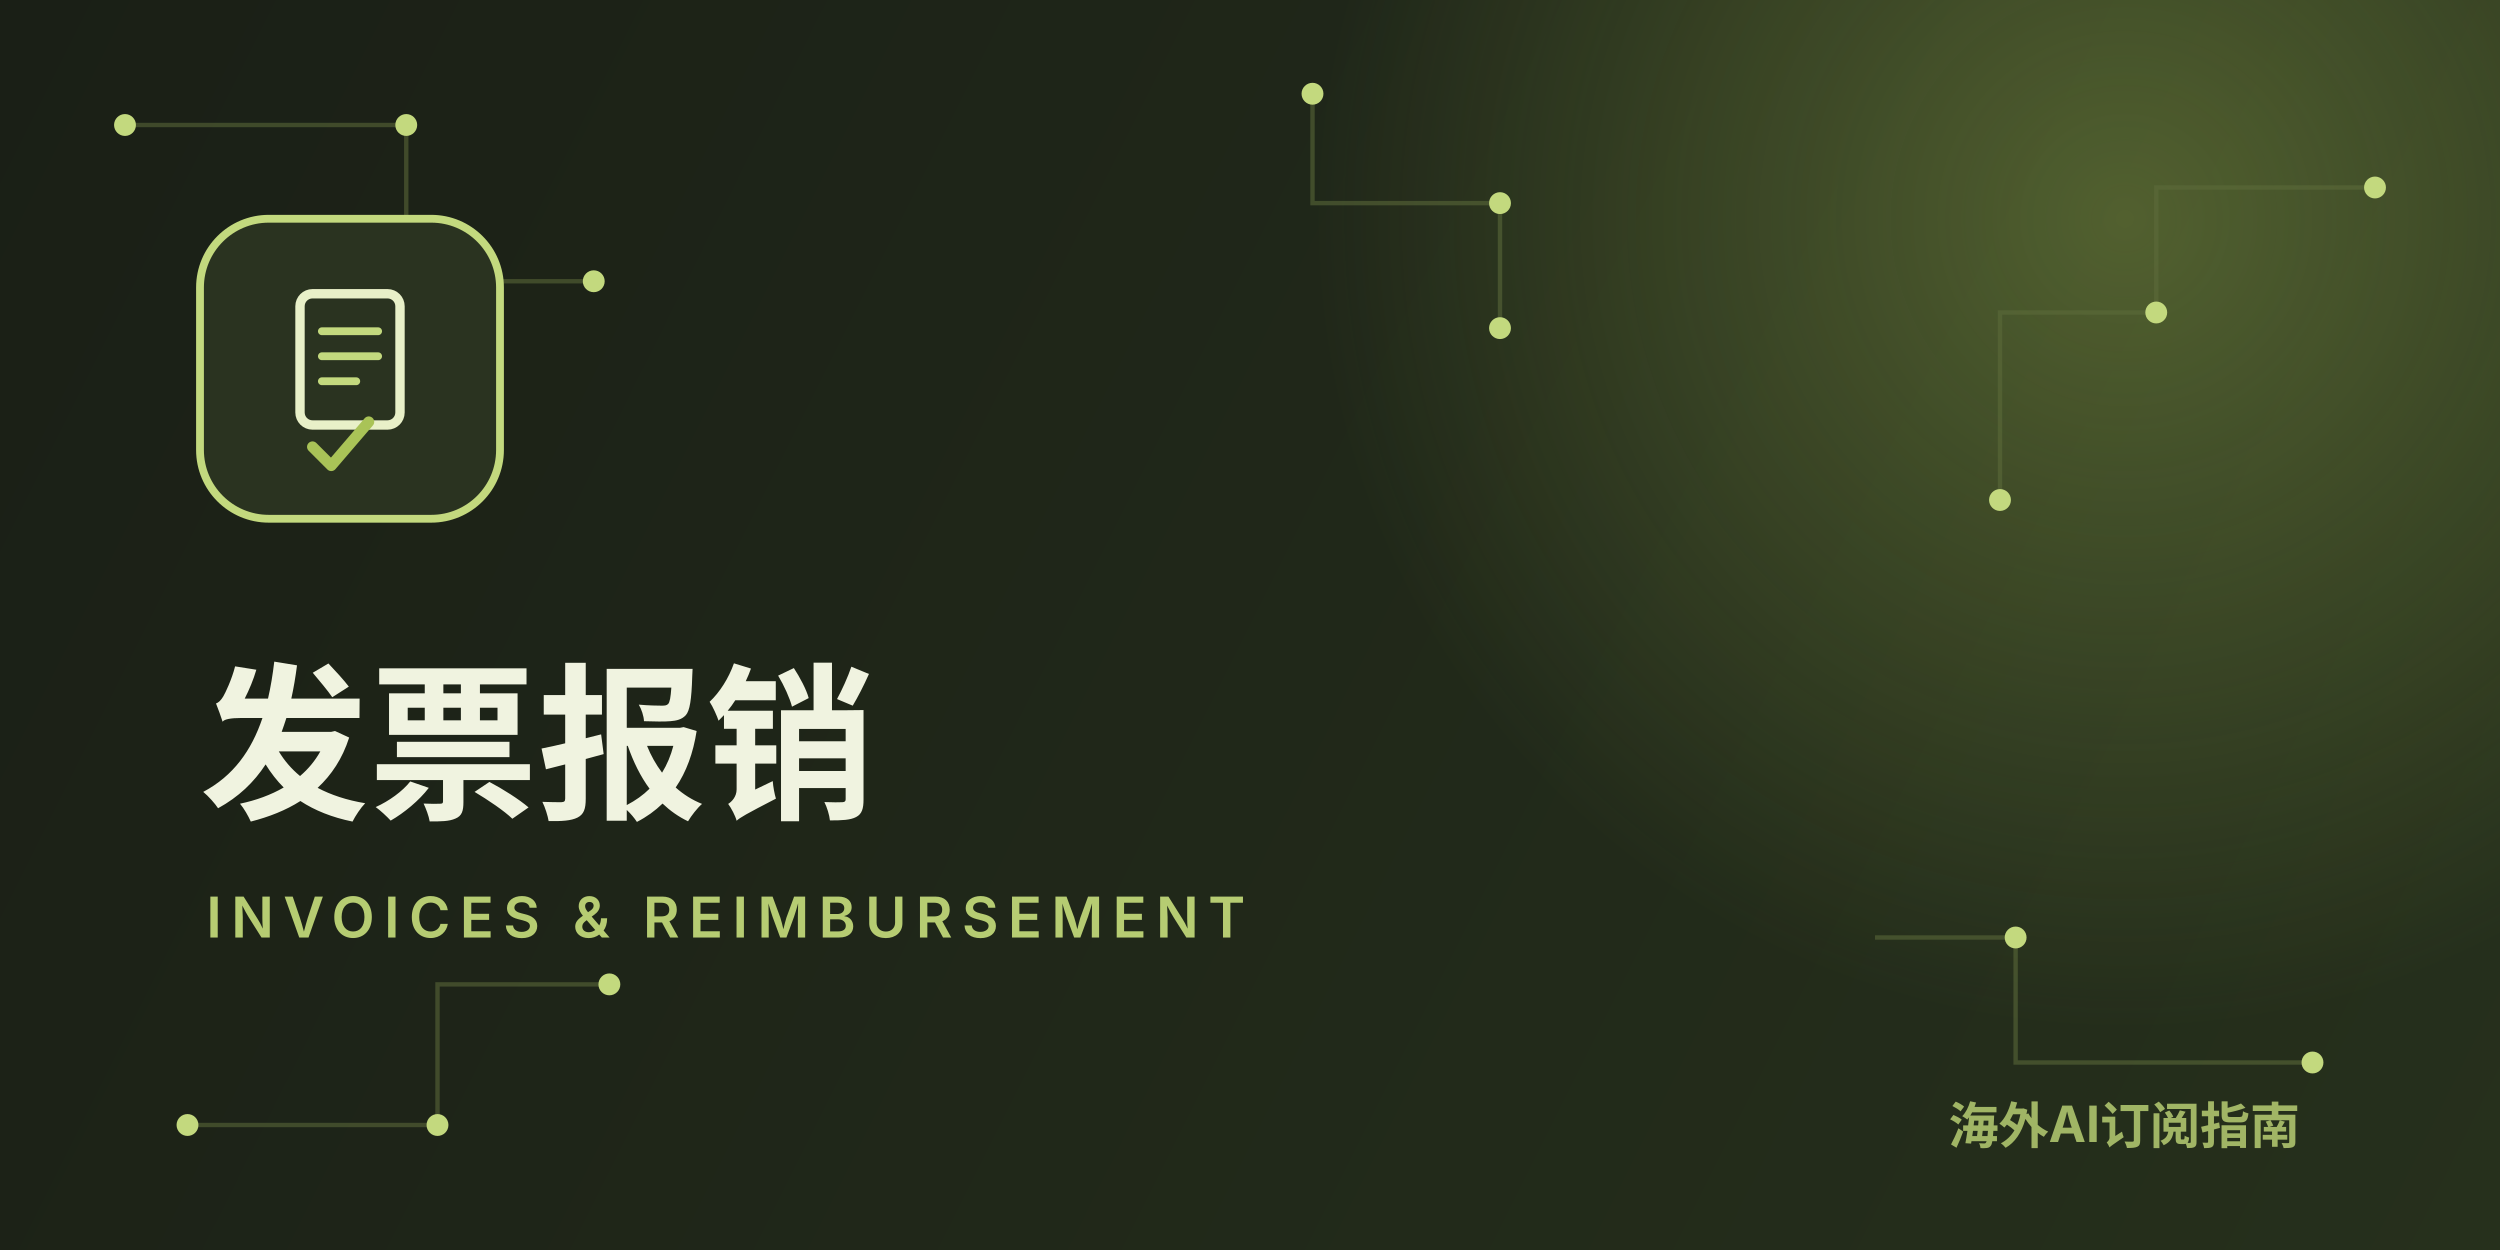
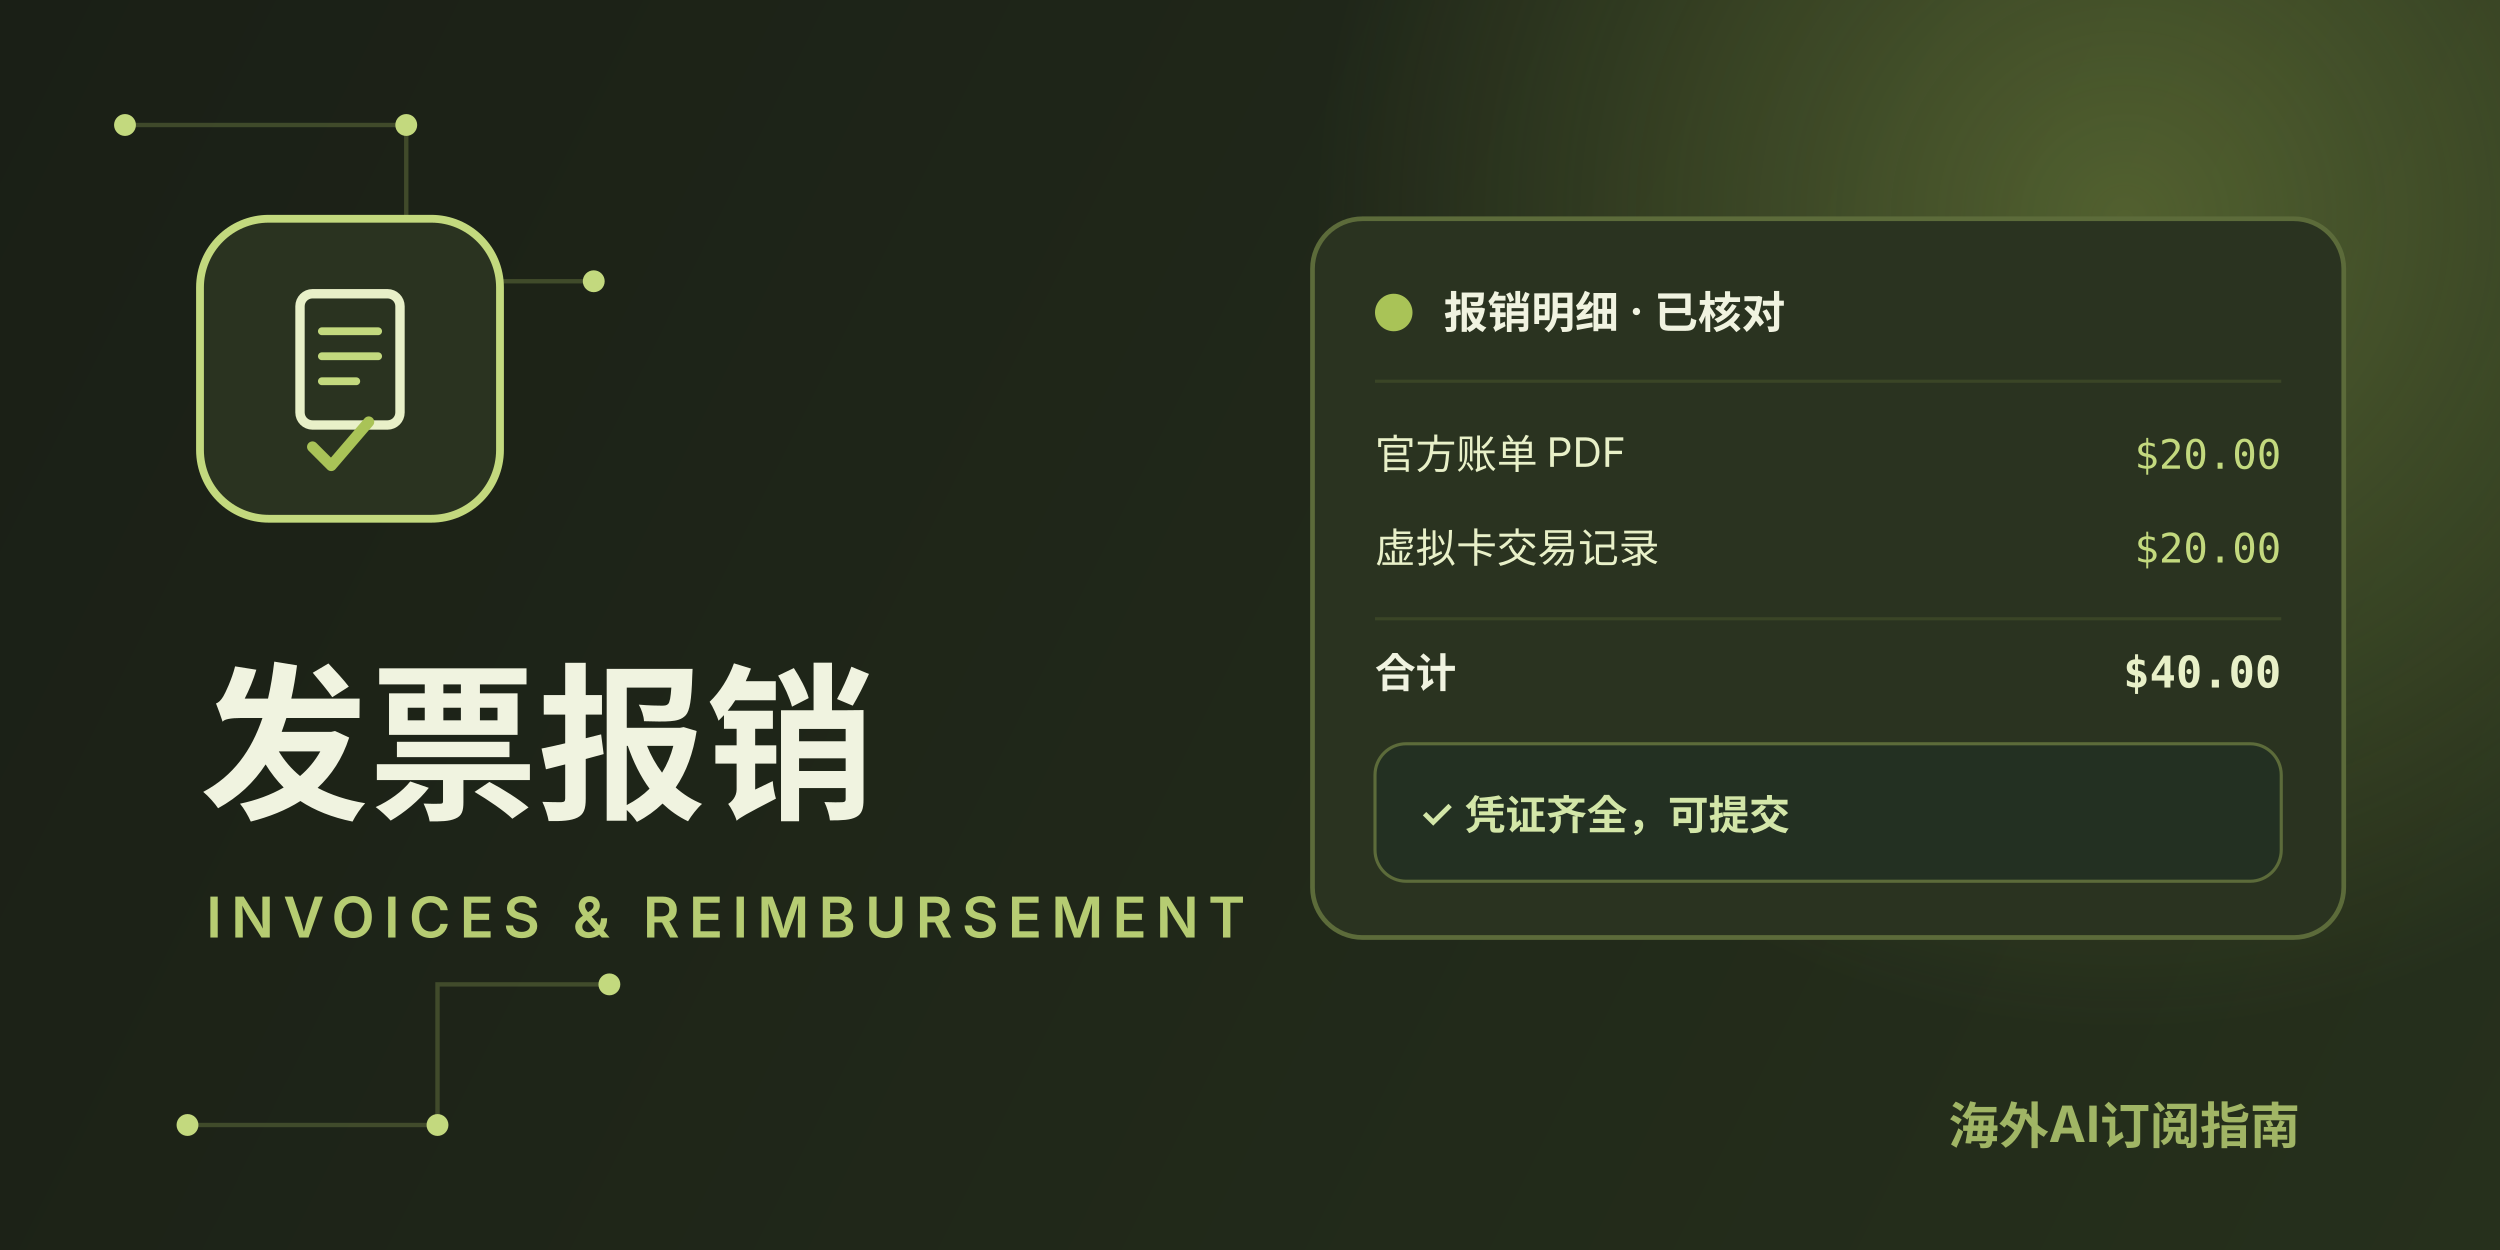
<svg xmlns="http://www.w3.org/2000/svg" viewBox="0 0 800 400" role="img" aria-label="海外AI订阅发票与企业报销指南封面图">
  <defs>
    <linearGradient id="bgGrad3" x1="0" y1="0" x2="800" y2="400" gradientUnits="userSpaceOnUse">
      <stop offset="0" stop-color="#1a1f16" />
      <stop offset="1" stop-color="#26301c" />
    </linearGradient>
    <radialGradient id="glow3" cx="680" cy="70" r="260" gradientUnits="userSpaceOnUse">
      <stop offset="0" stop-color="#a9c357" stop-opacity="0.35" />
      <stop offset="1" stop-color="#a9c357" stop-opacity="0" />
    </radialGradient>
  </defs>
  <rect width="800" height="400" fill="url(#bgGrad3)" />
  <rect width="800" height="400" fill="url(#glow3)" />
  <g stroke="#5c6b3a" stroke-width="1.4" opacity="0.55" fill="none">
    <path d="M40 40 h90 v50 h60" />
-     <path d="M760 60 h-70 v40 h-50 v60" />
    <path d="M60 360 h80 v-45 h55" />
-     <path d="M740 340 h-95 v-40 h-45" />
-     <path d="M420 30 v35 h60 v40" />
  </g>
  <g fill="#c3d97e">
    <circle cx="40" cy="40" r="3.5" />
    <circle cx="130" cy="40" r="3.5" />
    <circle cx="190" cy="90" r="3.5" />
-     <circle cx="760" cy="60" r="3.5" />
-     <circle cx="690" cy="100" r="3.5" />
-     <circle cx="640" cy="160" r="3.5" />
    <circle cx="60" cy="360" r="3.5" />
    <circle cx="140" cy="360" r="3.5" />
    <circle cx="195" cy="315" r="3.5" />
-     <circle cx="740" cy="340" r="3.5" />
-     <circle cx="645" cy="300" r="3.5" />
-     <circle cx="420" cy="30" r="3.5" />
-     <circle cx="480" cy="65" r="3.5" />
-     <circle cx="480" cy="105" r="3.5" />
  </g>
  <rect x="64" y="70" width="96" height="96" rx="22" fill="#2a3320" stroke="#c3d97e" stroke-width="2.5" />
  <rect x="96" y="94" width="32" height="42" rx="4" fill="none" stroke="#e8f0c8" stroke-width="3" />
  <path d="M103 106 h18 M103 114 h18 M103 122 h11" stroke="#c3d97e" stroke-width="2.5" stroke-linecap="round" />
  <path d="M100 143 l6 6 l12 -14" fill="none" stroke="#a9c357" stroke-width="3.5" stroke-linecap="round" stroke-linejoin="round" />
  <text x="64" y="258" font-family="-apple-system, 'Segoe UI', 'PingFang SC', 'Microsoft YaHei', sans-serif" font-size="54" font-weight="700" fill="#f0f3e0">发票报销</text>
  <text x="66" y="300" font-family="-apple-system, 'Segoe UI', 'PingFang SC', 'Microsoft YaHei', sans-serif" font-size="18" font-weight="600" letter-spacing="3" fill="#b6cc72">INVOICES &amp; REIMBURSEMENT</text>
  <text x="736" y="366" text-anchor="end" font-family="-apple-system, 'Segoe UI', 'PingFang SC', 'Microsoft YaHei', sans-serif" font-size="16" font-weight="700" fill="#b6cc72" opacity="0.85">海外AI订阅指南</text>
+   <rect x="420" y="70" width="330" height="230" rx="16" fill="#2a3320" stroke="#5c6b3a" stroke-width="1.5" />
+   <circle cx="446" cy="100" r="6" fill="#a9c357" />
+   <text x="462" y="105" font-family="-apple-system, 'Segoe UI', 'PingFang SC', 'Microsoft YaHei', sans-serif" font-size="14" font-weight="700" fill="#f0f3e0">报销明细 · 已核对</text>
+   <line x1="440" y1="122" x2="730" y2="122" stroke="#3a4526" stroke-width="1" />
+   <text x="440" y="150" font-family="-apple-system, 'Segoe UI', 'PingFang SC', 'Microsoft YaHei', sans-serif" font-size="13" fill="#e8f0c8">官方账单 PDF</text>
+   <text x="730" y="150" text-anchor="end" font-family="'SFMono-Regular', Consolas, monospace" font-size="13" fill="#c3d97e">$20.00</text>
+   <text x="440" y="180" font-family="-apple-system, 'Segoe UI', 'PingFang SC', 'Microsoft YaHei', sans-serif" font-size="13" fill="#e8f0c8">虚拟卡交易记录</text>
+   <text x="730" y="180" text-anchor="end" font-family="'SFMono-Regular', Consolas, monospace" font-size="13" fill="#c3d97e">$20.00</text>
+   <line x1="440" y1="198" x2="730" y2="198" stroke="#3a4526" stroke-width="1" />
+   <text x="440" y="220" font-family="-apple-system, 'Segoe UI', 'PingFang SC', 'Microsoft YaHei', sans-serif" font-size="13" font-weight="700" fill="#f0f3e0">合计</text>
+   <text x="730" y="220" text-anchor="end" font-family="'SFMono-Regular', Consolas, monospace" font-size="14" font-weight="700" fill="#e8f0c8">$40.00</text>
+   <rect x="440" y="238" width="290" height="44" rx="10" fill="#233022" stroke="#5c6b3a" stroke-width="1" />
+   <text x="454" y="265" font-family="-apple-system, 'Segoe UI', 'PingFang SC', 'Microsoft YaHei', sans-serif" font-size="13" font-weight="600" fill="#d3e6a8">✓ 凭证齐全，可提交</text>
</svg>
